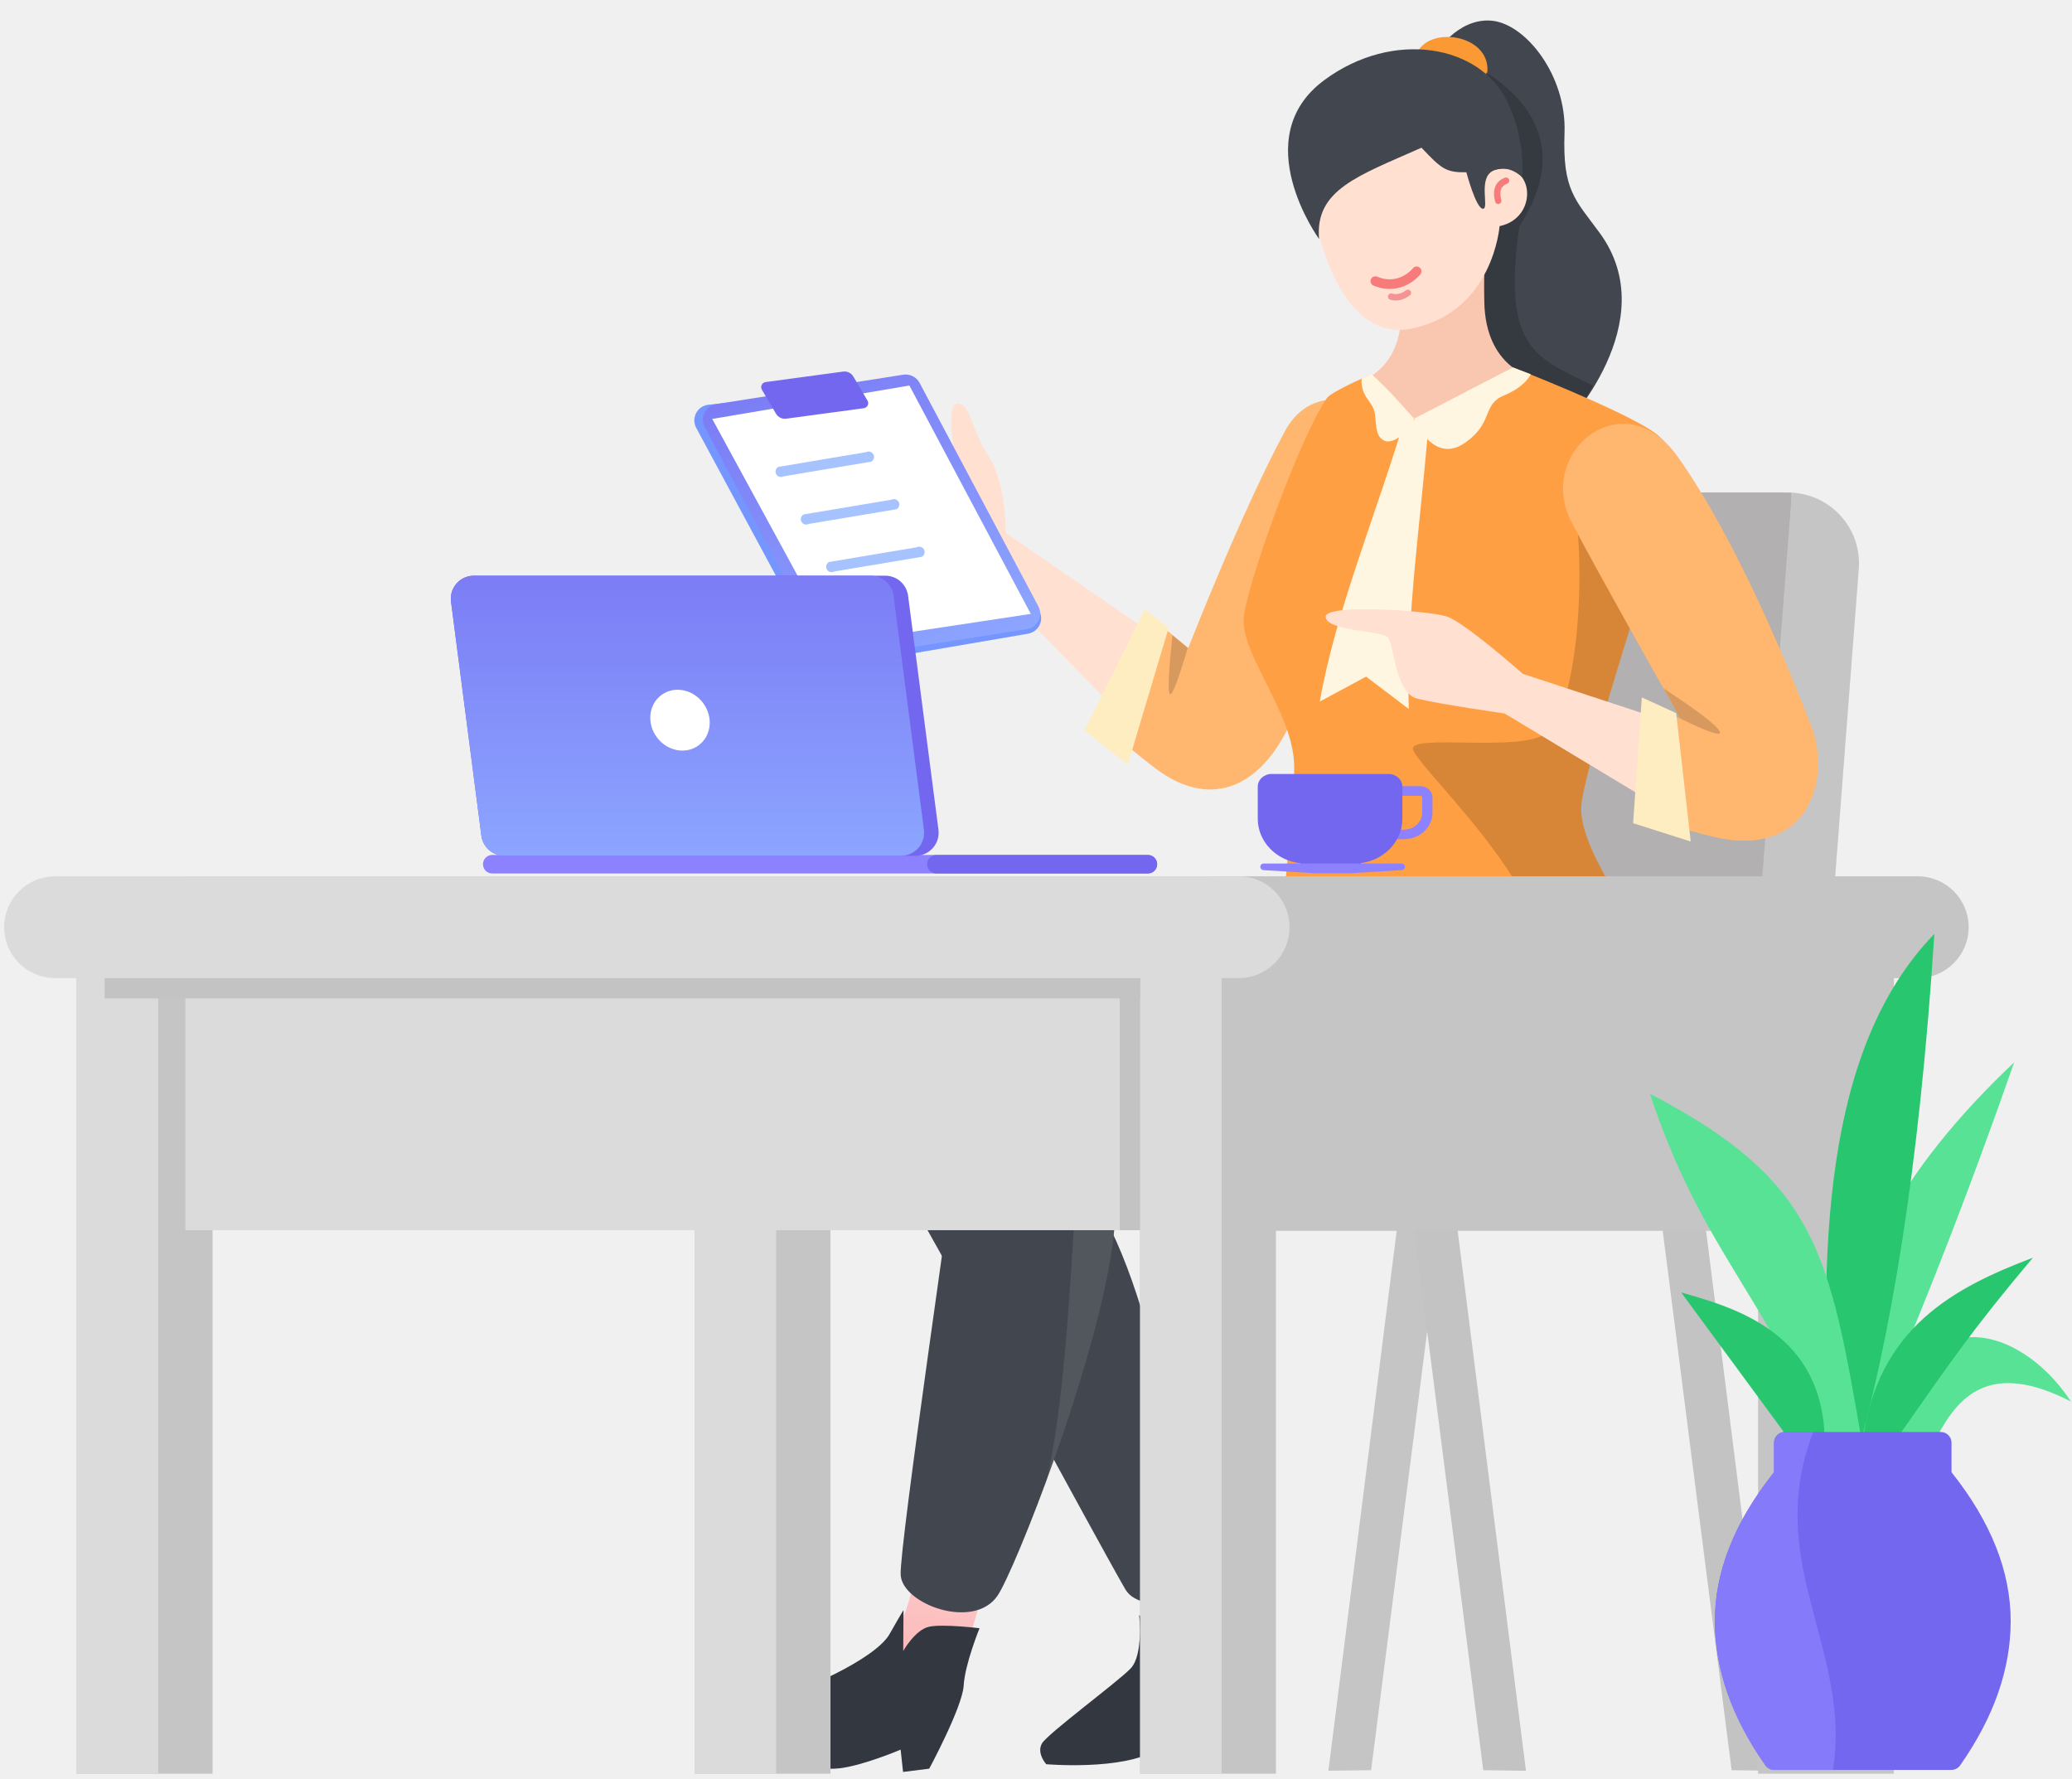
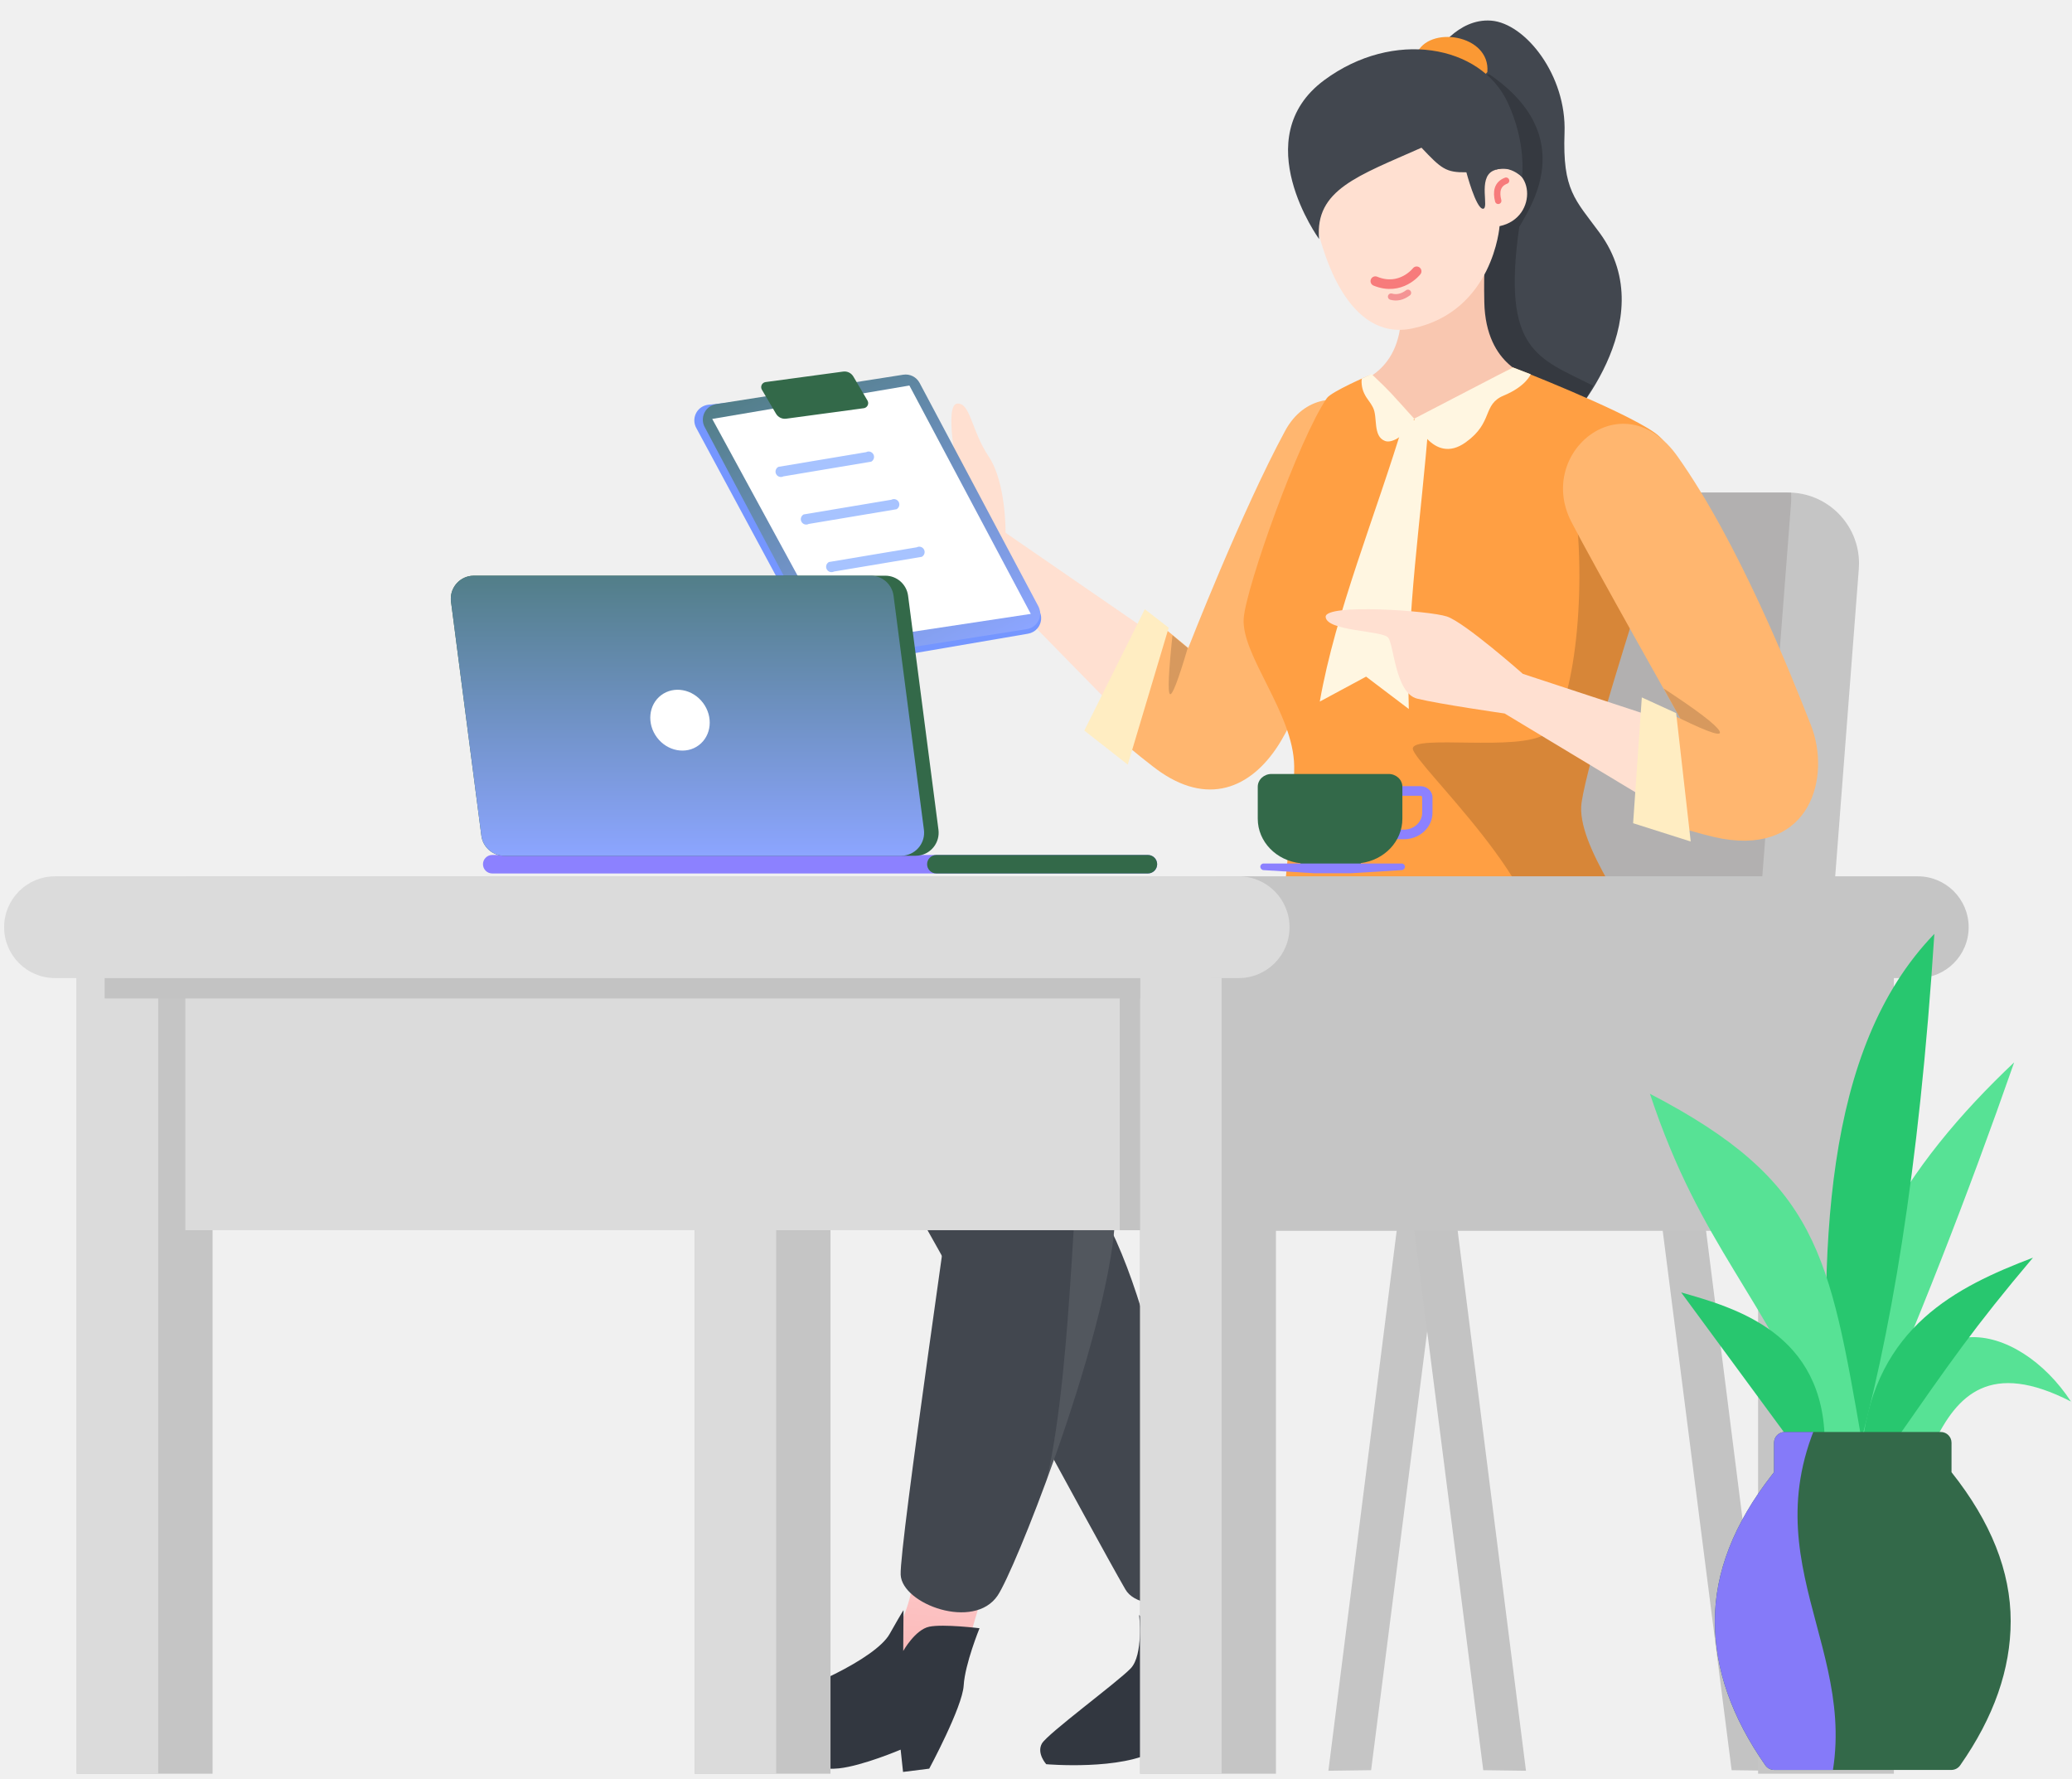
<svg xmlns="http://www.w3.org/2000/svg" xmlns:xlink="http://www.w3.org/1999/xlink" width="324px" height="278px" viewBox="0 0 324 278" version="1.1">
  <defs>
    <linearGradient x1="43.252%" y1="-28.186%" x2="50%" y2="91.05%" id="linearGradient-1">
      <stop stop-color="#FDC6C6" offset="0%" />
      <stop stop-color="#FAB2B2" offset="100%" />
    </linearGradient>
    <linearGradient x1="42.314%" y1="8.687%" x2="50%" y2="71.691%" id="linearGradient-2">
      <stop stop-color="#FDC6C6" offset="0%" />
      <stop stop-color="#FAB2B2" offset="100%" />
    </linearGradient>
    <linearGradient x1="68.669%" y1="-53.107%" x2="68.669%" y2="100%" id="linearGradient-3">
-       <stop stop-color="#7367F0" offset="0%" />
+       <stop stop-color="#336949" offset="0%" />
      <stop stop-color="#8CA5FF" offset="100%" />
    </linearGradient>
    <linearGradient x1="68.669%" y1="-53.107%" x2="68.669%" y2="100%" id="linearGradient-4">
-       <stop stop-color="#7367F0" offset="0%" />
+       <stop stop-color="#336949" offset="0%" />
      <stop stop-color="#8CA5FF" offset="100%" />
    </linearGradient>
    <path d="M10.934,0.09 L35.324,0.09 C36.253,0.09 37.006,0.841 37.006,1.767 L37.006,6.379 C43.174,14.137 46.258,21.894 46.258,29.651 C46.258,37.17 43.625,44.688 38.358,52.207 C38.043,52.656 37.528,52.924 36.979,52.924 L9.279,52.924 C8.73,52.924 8.215,52.656 7.9,52.207 C2.633,44.688 0,37.17 0,29.651 C0,22.04 2.969,14.429 8.906,6.818 L9.252,6.379 L9.252,1.767 C9.252,0.841 10.005,0.09 10.934,0.09 Z" id="path-5" />
  </defs>
  <g id="📝-Pages-New" stroke="none" stroke-width="1" fill="none" fill-rule="evenodd">
    <g id="Pricing" transform="translate(-993, -1033)">
      <g id="Banner" transform="translate(260, 1033)">
        <g id="Illustration" transform="translate(733, 0)">
          <g id="Chair4" transform="translate(168, 77)">
            <polygon id="Path" fill="#C5C5C5" points="52.462 99.116 39.722 199.832 46.402 199.743 59.142 100.059" />
            <polygon id="Path" fill="#C3C3C3" transform="translate(60.90712, 149.4737) scale(-1, 1) translate(-60.90712, -149.4737) " points="63.937 99.116 51.197 199.832 57.877 199.743 70.617 100.059" />
            <polygon id="Path" fill="#C3C3C3" transform="translate(99.74644, 149.4737) scale(-1, 1) translate(-99.74644, -149.4737) " points="102.777 99.116 90.037 199.832 96.716 199.743 109.456 100.059" />
            <path d="M0,104.425 C-7.11666536e-16,98.614 4.711,93.903 10.522,93.903 L53.703,93.903 C59.425,93.903 64.207,89.549 64.742,83.853 L71.68,10.05 C72.215,4.354 76.997,-2.50165233e-15 82.719,0 L111.608,0 C117.731,-1.20028471e-14 122.696,4.964 122.696,11.088 C122.696,11.371 122.685,11.655 122.663,11.937 L115.539,104.708 C115.095,110.486 110.278,114.947 104.483,114.947 L10.522,114.947 C4.711,114.947 7.11666536e-16,110.236 0,104.425 Z" id="Path" fill="#C5C5C5" />
            <path d="M111.325,-4.54747351e-13 C111.577,-4.55167587e-13 111.827,0.008 112.074,0.025 C112.091,0.28 112.1,0.539 112.1,0.799 C112.1,1.083 112.09,1.367 112.068,1.65 L104.948,94.1 C104.503,99.877 99.687,104.337 93.893,104.337 L0.182,104.337 L0.002,104.334 C0.001,104.267 8.31754009e-18,104.199 0,104.131 C-8.43178012e-15,98.335 4.699,93.636 10.495,93.636 L53.55,93.636 C59.271,93.636 64.052,89.284 64.589,83.589 L71.522,10.047 C72.059,4.352 76.84,-4.57249211e-13 82.561,-4.54747351e-13 L111.325,-4.54747351e-13 Z" id="Combined-Shape" fill="#B2B0B0" />
          </g>
          <g id="Wom3.4" transform="translate(197.5, 139) scale(-1, 1) translate(-197.5, -139) translate(110, 0)">
            <g id="LLeg" transform="translate(39.02196, 145.3553)">
              <path d="M69.492,98.394 C69.492,98.394 63.959,111.66 68.495,115.177 C73.037,118.695 81.871,127.393 81.871,127.393 L53.248,121.184 L60.314,96.845 L69.492,98.394 Z" id="Path" fill="url(#linearGradient-1)" />
              <path d="M67.848,107.13 C67.848,107.13 67.145,113.356 69.175,115.48 C71.205,117.604 82.195,125.69 83.056,127.225 C83.916,128.76 82.377,130.453 82.377,130.453 C82.377,130.453 70.507,131.485 65.168,128.241 C61.313,125.897 55.566,121.69 55.566,121.69 L54.043,125.827 L49.728,125.651 C49.728,125.651 49.156,120.553 50.18,118.109 C51.204,115.664 56.478,103.223 56.478,103.223 C56.478,103.223 58.508,105.046 60.665,105.965 C62.822,106.883 65.525,109.398 65.525,109.398 L67.848,107.13 Z" id="Path" fill="#323740" />
              <path d="M21.608,0.033 C31.231,0.462 84.792,12.294 94.523,14.304 C104.254,16.314 112.481,27.19 105.061,39.785 C96.726,53.923 75.222,94.074 70.001,103.125 C67.417,107.605 54.38,105.093 57.443,97.574 C63.151,83.557 65.802,48.344 80.357,35.506 C80.357,35.506 31.411,44.013 10.268,34.268 C-5.098,27.184 -1.622,-1.004 21.608,0.033 Z" id="Path" fill="#42474F" />
            </g>
            <g id="LArm" transform="translate(66.99122, 62.4817)">
              <path d="M60.769,20.807 C60.769,20.807 60.661,12.987 63.4,8.9 C66.139,4.813 66.247,0.472 68.32,0.614 C70.393,0.756 68.341,10.847 68.341,10.847 C68.341,10.847 70.971,9.843 72.86,8.574 C74.75,7.304 80.479,1.047 81.818,2.156 C84.088,4.045 80.432,14.703 78.44,16.834 C76.442,18.965 65.527,25.974 65.527,25.974 L38.792,53.277 L33.772,39.407 L60.769,20.807 Z" id="Path" fill="#FFE0D1" />
              <path d="M1.631,18.228 C6.108,28.597 14.304,47.647 17.683,53.33 C21.918,60.447 28.596,63.583 36.414,58.302 C37.798,57.368 40.598,55.115 44.813,51.544 L37.161,34.725 C33.852,37.453 32.198,38.816 32.198,38.816 C32.198,38.816 23.797,17.308 17.039,4.849 C11.186,-5.931 -5.183,2.464 1.631,18.228 Z" id="Path" fill="#FFB66F" />
              <path d="M32.285,38.828 C33.789,43.923 34.717,46.324 35.069,46.028 C35.42,45.733 35.286,42.667 34.666,36.83 L32.285,38.828 Z" id="Path" fill-opacity="0.16" fill="#000000" />
              <polygon id="Path-65" fill="#FFEDC2" points="35.26 35.656 41.659 57.059 48.455 51.732 38.996 32.758" />
            </g>
            <g id="Head" transform="translate(27.22405, 0)">
              <g id="Group-21" transform="translate(23.97348, 36.01599) rotate(12) translate(-23.97348, -36.01599) translate(6.473483, 3.515993)">
                <path d="M20.856,3.508 C20.856,3.508 16.415,-1.216 11.287,0.3 C6.159,1.816 1.52,11.107 3.723,19.84 C5.914,28.575 4.268,30.372 1.609,36.258 C-5.532,52.093 13.412,64.826 13.412,64.826 L34.058,60.443 L26.683,21.876 L20.856,3.508 Z" id="Path" fill="#42474F" />
                <path d="M13.341,8.422 C1.315,21.016 11.746,30.447 13.71,32.764 C20.464,51.228 15.092,53.392 7.575,59.437 L11.617,64.049 L23.202,59.212 L22.83,7.41 L13.341,8.422 Z" id="Path-50" fill-opacity="0.199" fill="#000000" />
              </g>
              <path d="M18.126,58.982 C18.126,58.982 25.457,57.51 25.674,47.24 C25.892,36.97 24.684,33.464 24.684,33.464 L38.509,33.215 C38.509,33.215 38.659,44.661 38.662,48.801 C38.667,58.868 46.426,60.035 46.426,60.035 C46.426,60.035 44.813,67.998 32.286,68.702 C22.506,69.252 18.126,58.982 18.126,58.982 Z" id="Path" fill="#F9C7B0" />
              <g id="Group-20" transform="translate(37.42821, 29.37465) rotate(12) translate(-37.42821, -29.37465) translate(18.92821, 7.374649)">
                <path d="M2.771,6.829 C1.047,1.139 10.311,-2.303 13.032,1.796 C13.032,1.796 14.367,5.682 11.585,7.9 C7.822,10.891 2.771,6.829 2.771,6.829 Z" id="Path" fill="#FB9934" />
                <path d="M4.667,22.025 C-1.5,21.787 -0.494,30.804 5.912,30.791 C5.912,30.791 9.633,43.6 22.552,43.6 C33.043,43.6 33.726,28.671 33.821,25.693 C33.923,22.518 33.936,12.086 33.936,12.086 L4.427,12.072 L4.667,22.025 Z" id="Path" fill="#FFE0D1" />
                <path d="M7.903,27.586 C8.953,27.299 9.237,21.477 9.237,21.477 C12.379,20.854 12.932,20.145 15.306,16.255 C25.851,18.5 33.01,19.185 33.936,26.897 C33.936,26.897 41.855,9.09 27.98,2.761 C15.776,-2.798 2.899,2.425 0.652,12.134 C-0.94,18.987 0.884,24.019 0.884,24.019 C0.884,24.019 2.483,21.477 5.107,22.112 C7.732,22.747 6.853,27.872 7.903,27.586 Z" id="Path" fill="#42474F" />
                <path d="M20.289,33.967 C20.289,33.967 22.412,37.392 26.554,36.176" id="Path" stroke="#F77B7B" stroke-width="1.5" stroke-linecap="round" transform="translate(23.42161, 35.20206) rotate(-18) translate(-23.42161, -35.20206) " />
                <path d="M22.087,38.055 C23.059,38.463 23.981,38.463 24.788,37.995" id="Path" stroke="#F49494" stroke-linecap="round" transform="translate(23.43776, 38.17421) rotate(2) translate(-23.43776, -38.17421) " />
                <path d="M4.952,27.027 C5.339,25.632 5.167,24.413 3.779,23.856" id="Path-8" stroke="#F77B7B" stroke-linecap="round" transform="translate(4.455322, 25.44126) rotate(-13) translate(-4.455322, -25.44126) " />
              </g>
            </g>
            <g id="Group-19" transform="translate(23.20225, 57.44044)">
              <path d="M47.557,1.223 C47.725,1.215 53.637,3.805 54.318,4.804 C58.753,11.31 66.895,34.21 67.315,39.178 C67.787,44.908 59.526,54.037 59.425,62.332 C59.335,70.629 62.959,95.61 61.553,97.943 C60.159,100.277 50.994,111.361 49.082,111.406 C47.159,111.451 45.724,105.632 42.811,105.758 C39.91,105.885 33.86,113.601 31.252,113.546 C28.654,113.489 1.733,96.434 3.791,91.575 C5.86,86.716 15.463,74.641 14.485,68.02 C13.518,61.4 5.793,36.963 3.004,28.646 C0.226,20.329 -2.012,13.704 3.172,10.125 C8.356,6.546 25.224,0 25.224,0 L40.326,8.448 C40.326,8.448 46.68,1.265 47.557,1.223 Z" id="Path" fill="#FF9F43" />
              <path d="M42.187,8.213 C46.717,23.276 52.933,38.118 55.423,52.243 L48.181,48.341 L41.502,53.402 C41.973,38.718 39.508,23.299 38.374,8.213 L42.187,8.213 Z" id="Path" fill="#FFF6E1" />
              <path d="M15.731,19.779 L15.559,20.997 C13.53,36.124 15.931,54.479 20.093,57.279 C24.341,60.138 40.875,57.333 40.875,59.597 C40.875,61.861 18.026,82.608 21.777,92.526 C23.839,97.979 23.148,102.829 19.705,107.076 L18.705,106.403 C10.901,101.11 2.615,94.352 3.791,91.575 C5.86,86.716 15.463,74.641 14.485,68.02 C13.557,61.665 6.4,38.89 3.361,29.719 L2.394,26.812 C1.269,23.403 0.332,20.315 0.106,17.651 L0.804,17.198 C11.964,10.044 16.94,10.904 15.731,19.779 L15.731,19.779 Z" id="Path" fill-opacity="0.16" fill="#000000" />
              <path d="M22.437,1.067 L25.224,0 L40.658,8.011 C40.658,8.011 37.756,15.396 32.617,11.718 C28.212,8.574 30.07,5.806 26.617,4.379 C23.176,2.952 22.437,1.067 22.437,1.067 Z" id="Path" fill="#FFF6E1" />
              <path d="M40.658,8.011 C41.777,10.496 44.051,11.948 45.227,11.496 C47.168,10.751 46.334,7.78 47.099,6.28 C47.647,5.215 48.001,5.054 48.481,4.055 C48.926,3.138 48.944,2.037 48.83,1.734 L47.312,1.044 C45.921,2.355 44.902,3.359 44.255,4.055 C43.448,4.922 42.249,6.24 40.658,8.011 Z" id="Path" fill="#FFF6E1" />
            </g>
            <g id="RArm" transform="translate(0, 66.25251)">
              <path d="M46.869,39.096 C46.869,39.096 55.955,31.064 58.736,30.132 C61.518,29.2 77.809,28.08 77.706,30.186 C77.589,32.443 68.839,32.313 67.933,33.423 C67.026,34.533 66.82,42.12 63.393,42.972 C59.973,43.823 49.719,45.292 49.719,45.292 L25.191,60.066 L24.143,46.567 L46.869,39.096 Z" id="Path" fill="#FFE0D1" />
              <path d="M22.695,5.089 C13.122,18.583 4.949,39.136 1.812,47.15 C-1.326,55.163 1.839,67.25 15.634,64.877 C17.188,64.61 19.706,63.941 23.189,62.87 L26.486,44.31 C23.651,45.499 22.234,46.094 22.234,46.094 C22.234,46.094 35.945,21.821 39.293,15.314 C44.886,4.447 31.127,-6.8 22.695,5.089 Z" id="Path" fill="#FFB66F" />
              <path d="M22.234,46.094 C17.591,48.358 15.561,48.993 16.145,47.996 C16.729,47 19.634,44.792 24.861,41.373 L22.234,46.094 Z" id="Path" fill-opacity="0.16" fill="#000000" />
              <polygon id="Path-64" fill="#FFEDC2" points="22.898 45.236 20.621 65.305 29.627 62.445 28.268 42.778" />
            </g>
            <g id="RLeg" transform="translate(22.1476, 141.1421)">
              <path d="M119.792,103.055 C119.792,103.055 119.625,116.19 130.462,121.101 C141.293,126.012 149.009,125.716 148.027,129.513 C147.045,133.309 118.854,133.156 116.222,130.187 C113.978,127.661 109.098,104.142 107.755,105.94 L119.792,103.055 Z" id="Path" fill="url(#linearGradient-2)" />
              <path d="M109.683,113.409 C109.683,113.409 111.961,118.987 112.161,122.368 C112.363,125.75 117.547,135.362 117.547,135.362 L121.643,135.876 L122.018,132.39 C122.018,132.39 127.946,134.914 131.665,135.317 C135.384,135.72 148.14,134.206 150.676,132.1 C153.214,129.995 151.932,127.031 144.61,125.225 C137.289,123.418 125.913,118.141 123.749,114.32 C121.584,110.498 121.571,110.597 121.571,110.597 L121.614,116.965 C121.614,116.965 119.74,113.613 117.529,113.166 C115.317,112.719 109.683,113.409 109.683,113.409 Z" id="Path" fill="#323740" />
              <path d="M9.384,0.186 C-2.755,18.454 -1.568,31.668 12.946,39.827 C31.538,50.28 88.881,38.037 88.881,38.037 C88.881,38.037 87.864,46.215 88.881,53.51 C91.538,72.561 104.172,104.301 106.845,108.289 C110.541,113.804 121.802,109.645 122.014,105.053 C122.226,100.46 113.525,41.809 112.202,30.624 C110.886,19.439 106.73,17.815 94.592,14.757 C91.804,14.055 58.828,5.87 55.808,6.109 C38.504,7.475 23.029,5.501 9.384,0.186 Z" id="Path" fill="#42474F" />
              <path d="M22.612,36.782 C41.436,38.888 91.273,34.546 93.275,36.519 C95.186,38.403 94.867,71.179 99.154,90.148 C94.931,78.654 90.36,64.115 88.881,53.51 C87.864,46.215 88.881,38.037 88.881,38.037 L86.934,38.425 C76.774,40.396 29.671,48.858 12.946,39.827 C3.136,34.53 -0.66,26.329 1.559,15.223 C4.235,28.324 11.252,35.511 22.612,36.782 Z" id="Path" fill-opacity="0.192" fill="#FFFFFF" opacity="0.44" />
              <ellipse id="Oval" fill-opacity="0.192" fill="#FFFFFF" transform="translate(120.2298, 32.12562) rotate(13) translate(-120.2298, -32.12562) " cx="120.23" cy="32.126" rx="3.164" ry="5.794" />
              <ellipse id="Oval" fill-opacity="0.192" fill="#FFFFFF" transform="translate(105.4648, 28.43908) rotate(-16) translate(-105.4648, -28.43908) " cx="105.465" cy="28.439" rx="4.218" ry="6.32" />
            </g>
          </g>
          <g id="Example-Task1" transform="translate(135.6906, 81.03081) rotate(-28) translate(-135.6906, -81.03081) translate(118.1906, 51.53081)">
            <g id="Group-3" transform="translate(-0, 0)">
              <path d="M3.839,2.124 L31.821,13.393 C32.731,13.76 33.337,14.632 33.363,15.613 L34.4,54.791 C34.436,56.151 33.363,57.283 32.002,57.319 C31.718,57.327 31.434,57.285 31.164,57.196 L2.382,47.686 C1.378,47.354 0.697,46.418 0.691,45.36 L0.455,4.424 C0.447,3.063 1.544,1.953 2.904,1.945 C3.225,1.944 3.542,2.004 3.839,2.124 Z" id="Rectangle" fill="#7596FF" fill-rule="nonzero" />
              <path d="M4.953,2.605 L32.938,12.282 C33.931,12.625 34.597,13.56 34.597,14.61 L34.597,54.146 C34.597,55.507 33.494,56.61 32.133,56.61 C31.859,56.61 31.587,56.564 31.328,56.474 L3.342,46.797 C2.349,46.454 1.683,45.519 1.683,44.469 L1.683,4.933 C1.683,3.573 2.787,2.469 4.147,2.469 C4.421,2.469 4.694,2.515 4.953,2.605 Z" id="Rectangle" fill="url(#linearGradient-3)" />
              <polygon id="Rectangle" fill="#FFFFFF" fill-rule="nonzero" points="3.322 4.365 32.996 14.227 32.996 54.663 3.726 44.356" />
-               <path d="M13.4,3.195 L24.874,7.44 C25.478,7.663 25.89,8.228 25.918,8.871 L26.106,13.223 C26.125,13.664 25.783,14.038 25.341,14.057 C25.235,14.061 25.129,14.045 25.029,14.008 L13.555,9.763 C12.95,9.539 12.539,8.975 12.511,8.332 L12.323,3.98 C12.304,3.538 12.646,3.165 13.087,3.146 C13.194,3.141 13.3,3.158 13.4,3.195 Z" id="Rectangle" fill="#7367F0" fill-rule="nonzero" />
+               <path d="M13.4,3.195 L24.874,7.44 C25.478,7.663 25.89,8.228 25.918,8.871 L26.106,13.223 C26.125,13.664 25.783,14.038 25.341,14.057 C25.235,14.061 25.129,14.045 25.029,14.008 L13.555,9.763 C12.95,9.539 12.539,8.975 12.511,8.332 L12.323,3.98 C12.304,3.538 12.646,3.165 13.087,3.146 C13.194,3.141 13.3,3.158 13.4,3.195 Z" id="Rectangle" fill="#336949" fill-rule="nonzero" />
              <path d="M22.133,20.249 C22.598,20.249 22.975,20.626 22.975,21.091 C22.975,21.523 22.65,21.879 22.231,21.928 L22.133,21.933 L8.939,17.521 C8.474,17.521 8.097,17.144 8.097,16.679 C8.097,16.247 8.422,15.891 8.841,15.842 L8.939,15.836 L22.133,20.249 Z" id="Path" fill="#A7C3FF" />
              <path d="M22.133,28.673 C22.598,28.673 22.975,29.05 22.975,29.515 C22.975,29.947 22.65,30.303 22.231,30.352 L22.133,30.358 L8.939,25.945 C8.474,25.945 8.097,25.568 8.097,25.103 C8.097,24.671 8.422,24.315 8.841,24.266 L8.939,24.26 L22.133,28.673 Z" id="Path" fill="#A7C3FF" />
              <path d="M22.133,37.097 C22.598,37.097 22.975,37.474 22.975,37.939 C22.975,38.371 22.65,38.728 22.231,38.776 L22.133,38.782 L8.939,34.37 C8.474,34.37 8.097,33.992 8.097,33.527 C8.097,33.095 8.422,32.739 8.841,32.69 L8.939,32.685 L22.133,37.097 Z" id="Path" fill="#A7C3FF" />
            </g>
          </g>
          <g id="Group-26" transform="translate(0, 137)">
            <g id="Group-25" transform="translate(12, 0)">
              <polygon id="Rectangle" fill="#C5C5C5" points="96.628 5.303 117.867 5.303 117.867 140.293 96.628 140.293" />
              <polygon id="Rectangle" fill="#DBDBDB" points="96.628 -2.49210244e-13 109.371 -2.49210244e-13 109.371 140.293 96.628 140.293" />
              <polygon id="Rectangle" fill="#C5C5C5" points="1.45900014e-15 5.303 105.132 5.303 105.132 45.791 21.239 45.791 21.239 140.293 1.45900014e-15 140.293" />
              <polygon id="Rectangle" fill="#DBDBDB" points="1.41478802e-15 5.303 12.743 5.303 12.743 140.293 1.41478802e-15 140.293" />
            </g>
            <g id="Group-25">
              <polygon id="Rectangle" fill="#C5C5C5" points="274.911 5.303 296.15 5.303 296.15 140.293 274.911 140.293" />
              <polygon id="Rectangle" fill="#C5C5C5" points="178.283 5.303 283.415 5.303 283.415 55.421 199.522 55.421 199.522 140.293 178.283 140.293" />
              <polygon id="Rectangle" fill="#DBDBDB" points="28.983 -3.93090058e-13 190.903 -5.65231444e-13 190.903 55.323 28.983 55.323" />
              <polygon id="Rectangle" fill="#C3C3C3" points="175.097 5.303 187.841 5.303 187.841 55.323 175.097 55.323" />
              <polygon id="Rectangle" fill="#DBDBDB" points="178.283 5.303 191.026 5.303 191.026 140.293 178.283 140.293" />
              <path d="M190.536,0 L299.885,0 C304.278,-6.13612206e-15 307.84,3.562 307.84,7.955 C307.84,12.348 304.278,15.91 299.885,15.91 L190.536,15.91 C186.143,15.91 182.582,12.348 182.582,7.955 C182.582,3.562 186.143,-8.11268773e-17 190.536,0 Z" id="Rectangle" fill="#C5C5C5" />
              <polygon id="Rectangle" fill="#C3C3C3" points="16.363 3.182 178.283 3.182 178.283 19.092 16.363 19.092" />
              <path d="M8.601,-2.48689958e-14 L193.691,-2.48689958e-14 C198.084,-1.73036653e-14 201.646,3.562 201.646,7.955 C201.646,12.348 198.084,15.91 193.691,15.91 L8.601,15.91 C4.207,15.91 0.646,12.348 0.646,7.955 C0.646,3.562 4.207,-2.31737658e-14 8.601,-2.48689958e-14 Z" id="Rectangle" fill="#DBDBDB" />
            </g>
          </g>
          <g id="Cup" transform="translate(210, 129) scale(-1, 1) translate(-210, -129) translate(196, 121)">
            <path d="M7.274,1.908 L1.885,1.908 C0.844,1.908 0,2.691 0,3.658 L0,6.055 C0,8.345 2,10.202 4.466,10.202 L7.274,10.202 C7.72,10.202 8.082,9.866 8.082,9.452 C8.082,9.038 7.72,8.702 7.274,8.702 L4.466,8.702 C2.892,8.702 1.615,7.517 1.615,6.055 L1.615,3.658 C1.615,3.52 1.736,3.408 1.885,3.408 L7.274,3.408 C7.72,3.408 8.082,3.072 8.082,2.658 C8.082,2.244 7.72,1.908 7.274,1.908 Z" id="Path" fill="#8C81FF" />
-             <path d="M25.17,0 C26.36,0 27.324,0.895 27.324,2 L27.324,7 C27.324,10.6 24.398,13.565 20.633,13.956 L20.632,15 L11.204,15 L11.204,13.933 C7.534,13.462 4.709,10.537 4.709,7 L4.709,2 C4.709,0.895 5.673,0 6.863,0 L25.17,0 Z" id="Path" fill="#7367F0" />
+             <path d="M25.17,0 C26.36,0 27.324,0.895 27.324,2 L27.324,7 C27.324,10.6 24.398,13.565 20.633,13.956 L20.632,15 L11.204,15 L11.204,13.933 C7.534,13.462 4.709,10.537 4.709,7 L4.709,2 C4.709,0.895 5.673,0 6.863,0 L25.17,0 Z" id="Path" fill="#336949" />
            <path d="M4.808,14 L26.423,14 C26.699,14 26.923,14.224 26.923,14.5 C26.923,14.781 26.704,15.013 26.424,15.031 L18.474,15.522 L18.474,15.522 L12.82,15.522 L4.807,15.031 C4.526,15.013 4.308,14.781 4.308,14.5 C4.308,14.224 4.532,14 4.808,14 Z" id="Rectangle" fill="#8C81FF" />
          </g>
          <g id="FacingBack-Laptop3" transform="translate(70, 90)">
            <path d="M6.97,43.662 L109.5,43.662 C110.299,43.662 110.946,44.309 110.946,45.108 C110.946,45.906 110.299,46.554 109.5,46.554 L6.97,46.554 C6.171,46.554 5.524,45.906 5.524,45.108 C5.524,44.309 6.171,43.662 6.97,43.662 Z" id="Rectangle" fill="#8C81FF" />
-             <path d="M76.415,43.662 L109.5,43.662 C110.299,43.662 110.946,44.309 110.946,45.108 C110.946,45.906 110.299,46.554 109.5,46.554 L76.415,46.554 C75.617,46.554 74.97,45.906 74.97,45.108 C74.97,44.309 75.617,43.662 76.415,43.662 Z" id="Rectangle" fill="#7367F0" />
-             <path d="M4.097,0 L68.429,0 C70.238,1.44402386e-15 71.766,1.343 71.999,3.137 L76.747,39.723 C77.002,41.695 75.611,43.501 73.64,43.757 C73.486,43.776 73.331,43.786 73.177,43.786 L8.845,43.786 C7.036,43.786 5.508,42.444 5.275,40.65 L0.527,4.063 C0.271,2.092 1.662,0.286 3.634,0.03 C3.788,0.01 3.942,-4.1563361e-16 4.097,0 Z" id="Rectangle" fill="#7367F0" />
+             <path d="M76.415,43.662 L109.5,43.662 C110.299,43.662 110.946,44.309 110.946,45.108 C110.946,45.906 110.299,46.554 109.5,46.554 L76.415,46.554 C75.617,46.554 74.97,45.906 74.97,45.108 C74.97,44.309 75.617,43.662 76.415,43.662 Z" id="Rectangle" fill="#336949" />
+             <path d="M4.097,0 L68.429,0 C70.238,1.44402386e-15 71.766,1.343 71.999,3.137 L76.747,39.723 C77.002,41.695 75.611,43.501 73.64,43.757 C73.486,43.776 73.331,43.786 73.177,43.786 L8.845,43.786 C7.036,43.786 5.508,42.444 5.275,40.65 L0.527,4.063 C0.271,2.092 1.662,0.286 3.634,0.03 C3.788,0.01 3.942,-4.1563361e-16 4.097,0 Z" id="Rectangle" fill="#336949" />
            <path d="M4.097,0 L66.156,0 C67.965,1.88811307e-15 69.493,1.343 69.726,3.137 L74.474,39.723 C74.73,41.695 73.339,43.501 71.367,43.757 C71.213,43.776 71.059,43.786 70.904,43.786 L8.845,43.786 C7.036,43.786 5.508,42.444 5.275,40.65 L0.527,4.063 C0.271,2.092 1.662,0.286 3.634,0.03 C3.788,0.01 3.942,1.36072323e-15 4.097,0 Z" id="Rectangle" fill="url(#linearGradient-4)" />
            <ellipse id="Oval" fill="#FFFFFF" transform="translate(36.33317, 22.58997) rotate(-37) translate(-36.33317, -22.58997) " cx="36.333" cy="22.59" rx="4.502" ry="4.894" />
          </g>
          <g id="Group-79" transform="translate(258, 146)">
            <g id="Group-86">
              <path d="M32.972,81.156 C41.725,61.306 49.678,40.92 56.958,20.084 C40.189,35.927 27.148,55.229 29.005,81.156 L32.972,81.156 Z" id="Path-113" fill="#57E295" />
              <path d="M28.306,83.229 C26.234,49.383 27.112,17.949 44.477,0 C42.082,37.161 37.601,63.34 31.926,83.229 L28.306,83.229 Z" id="Rectangle" fill="#28C76F" />
              <path d="M27.509,79.704 C17.807,56.052 8.058,49.273 3.37649908e-14,24.995 C26.373,38.702 28.027,50.021 33.203,79.704 L27.509,79.704 Z" id="Path-112" fill="#57E295" />
              <path d="M22.288,79.704 L4.883,56.052 C13.289,58.454 27.339,62.343 27.339,79.704 L22.288,79.704 Z" id="Path-114" fill="#28C76F" />
              <path d="M38.566,79.704 L44.372,79.704 C48.062,71.982 53.261,66.666 65.84,73.11 C57.595,60.521 40.677,56.711 38.566,79.704 Z" id="Path-116" fill="#57E295" />
              <path d="M33.225,79.704 L38.053,79.704 C46.915,67.002 50.724,61.468 59.895,50.62 C47.814,55.215 35.414,61.468 33.225,79.704 Z" id="Path-117" fill="#28C76F" />
            </g>
            <g id="Group-85" transform="translate(10.15385, 77.78125)">
              <mask id="mask-6" fill="white">
                <use xlink:href="#path-5" />
              </mask>
-               <use id="Rectangle" fill="#7367F0" xlink:href="#path-5" />
+               <use id="Rectangle" fill="#336949" xlink:href="#path-5" />
              <path d="M-5.887,-1.363 L15.98,-1.363 C5.511,22.937 26.162,37.327 15.98,61.535 L-5.887,61.535 L-5.887,-1.363 Z" id="Rectangle" fill="#857AF9" mask="url(#mask-6)" />
            </g>
          </g>
        </g>
      </g>
    </g>
  </g>
</svg>
